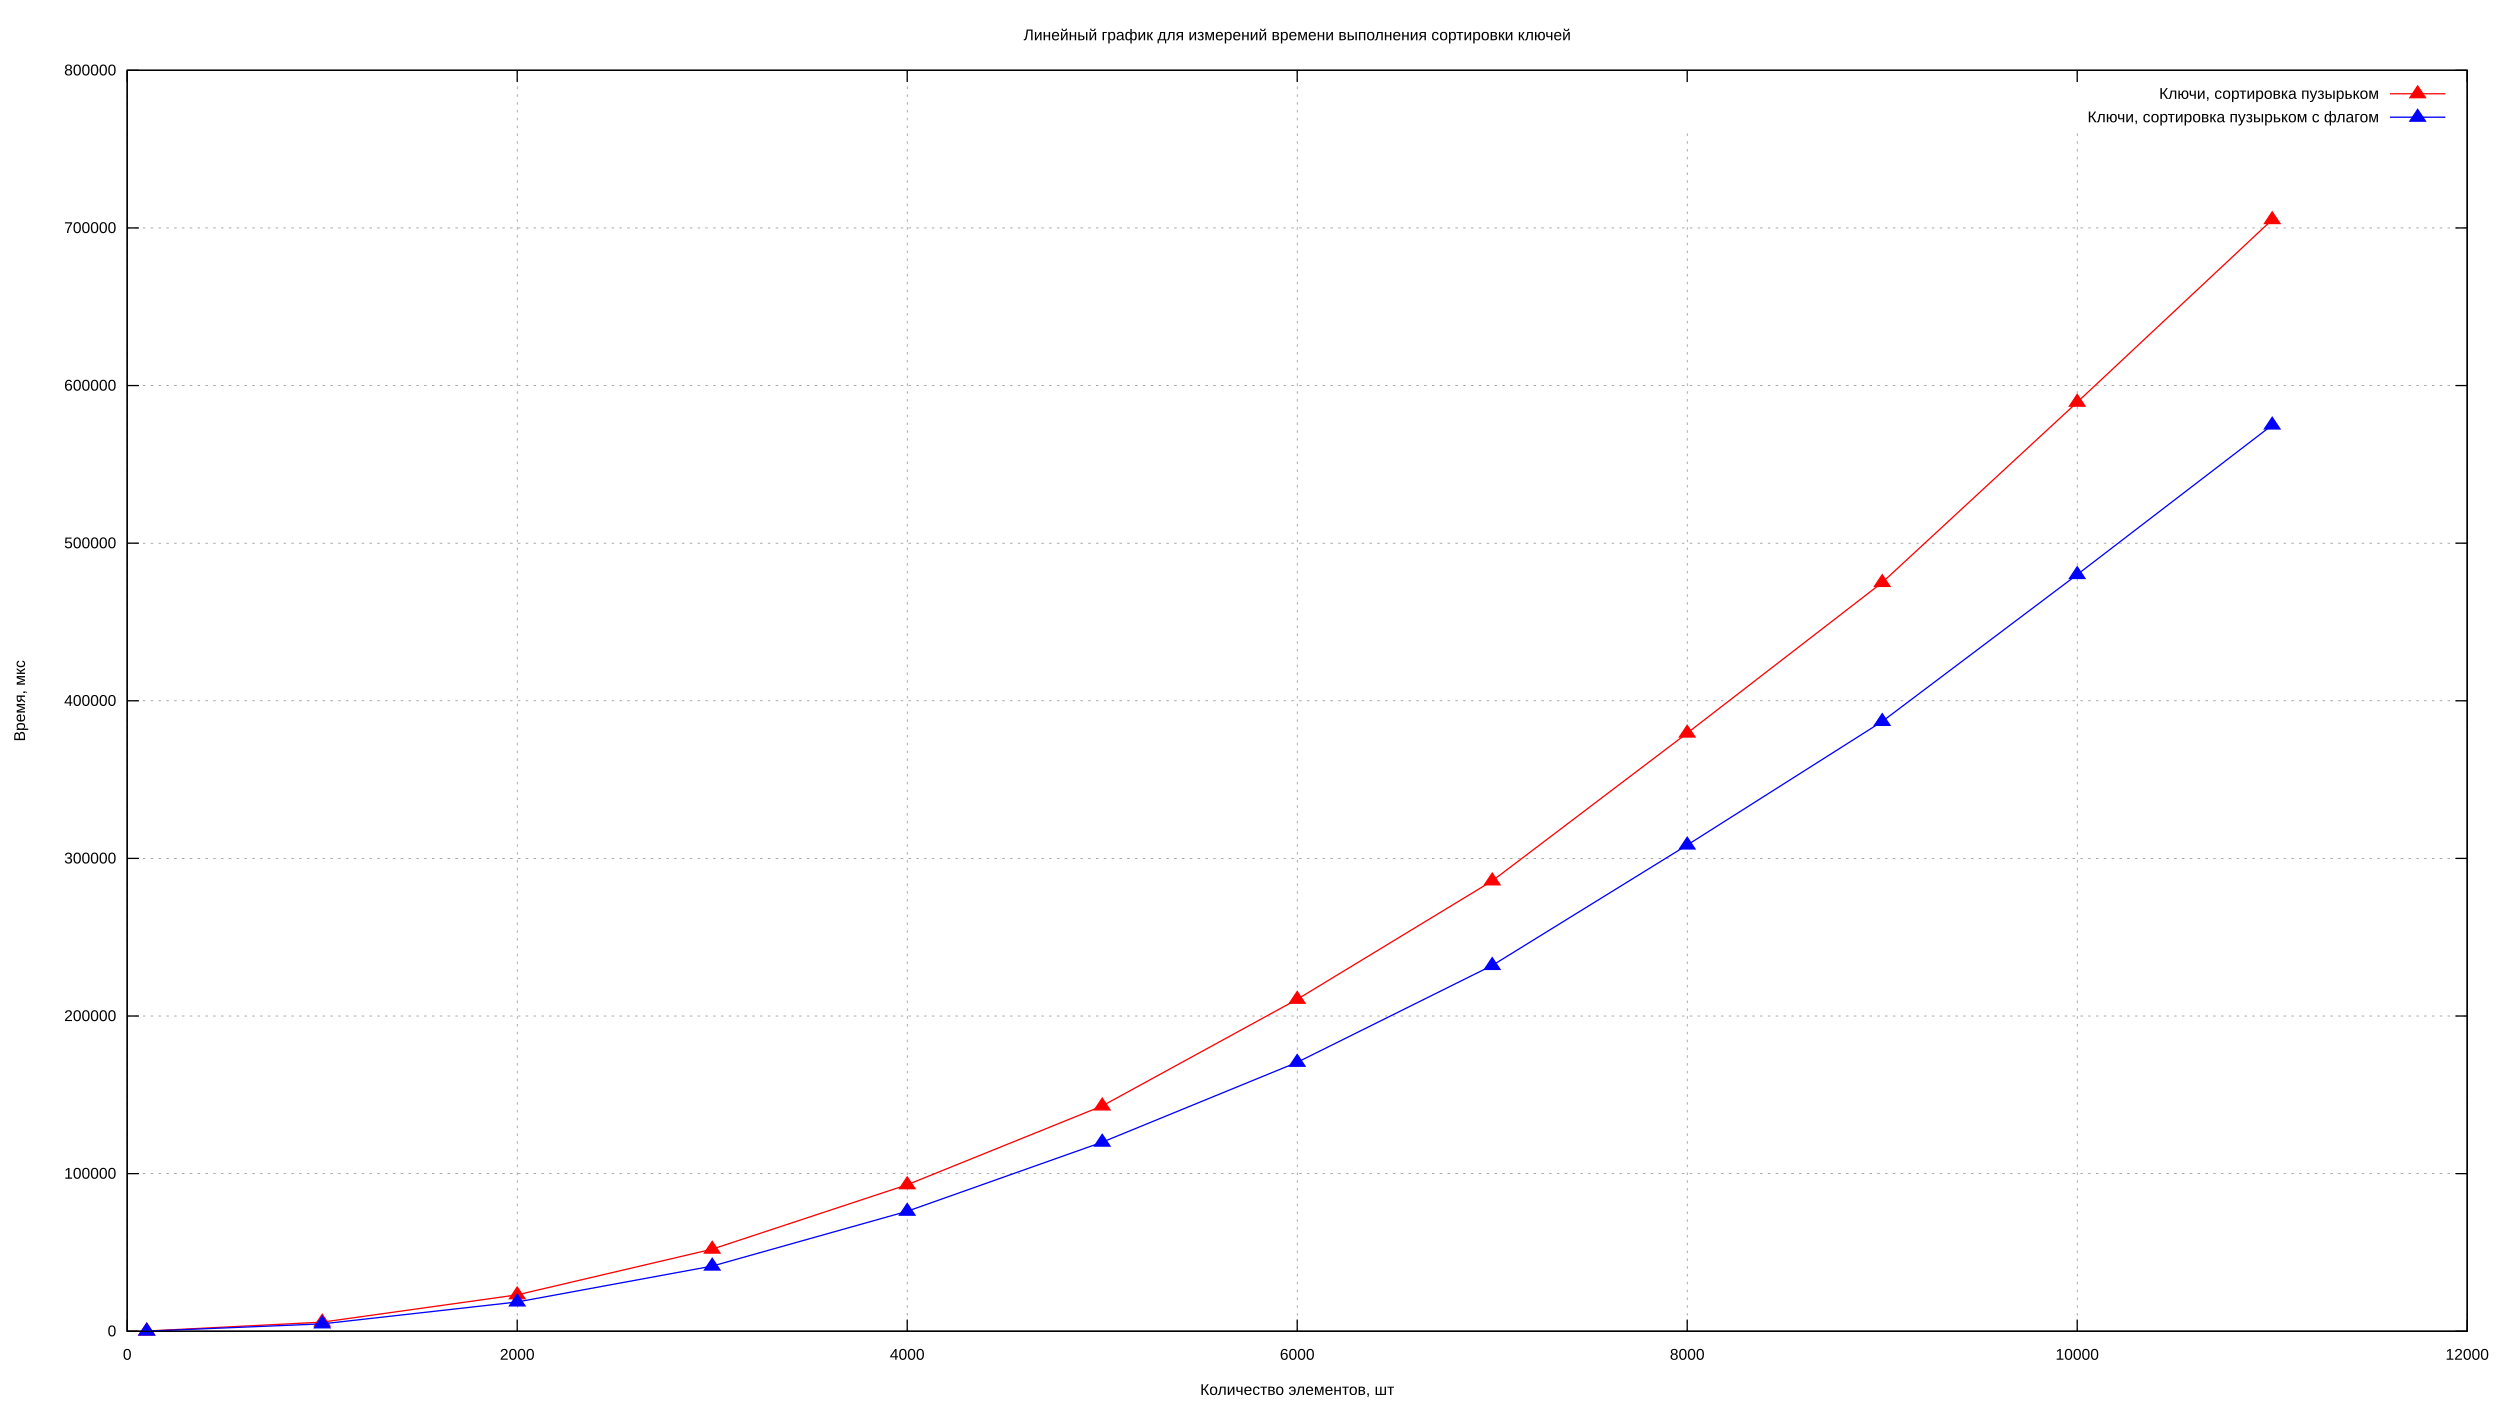
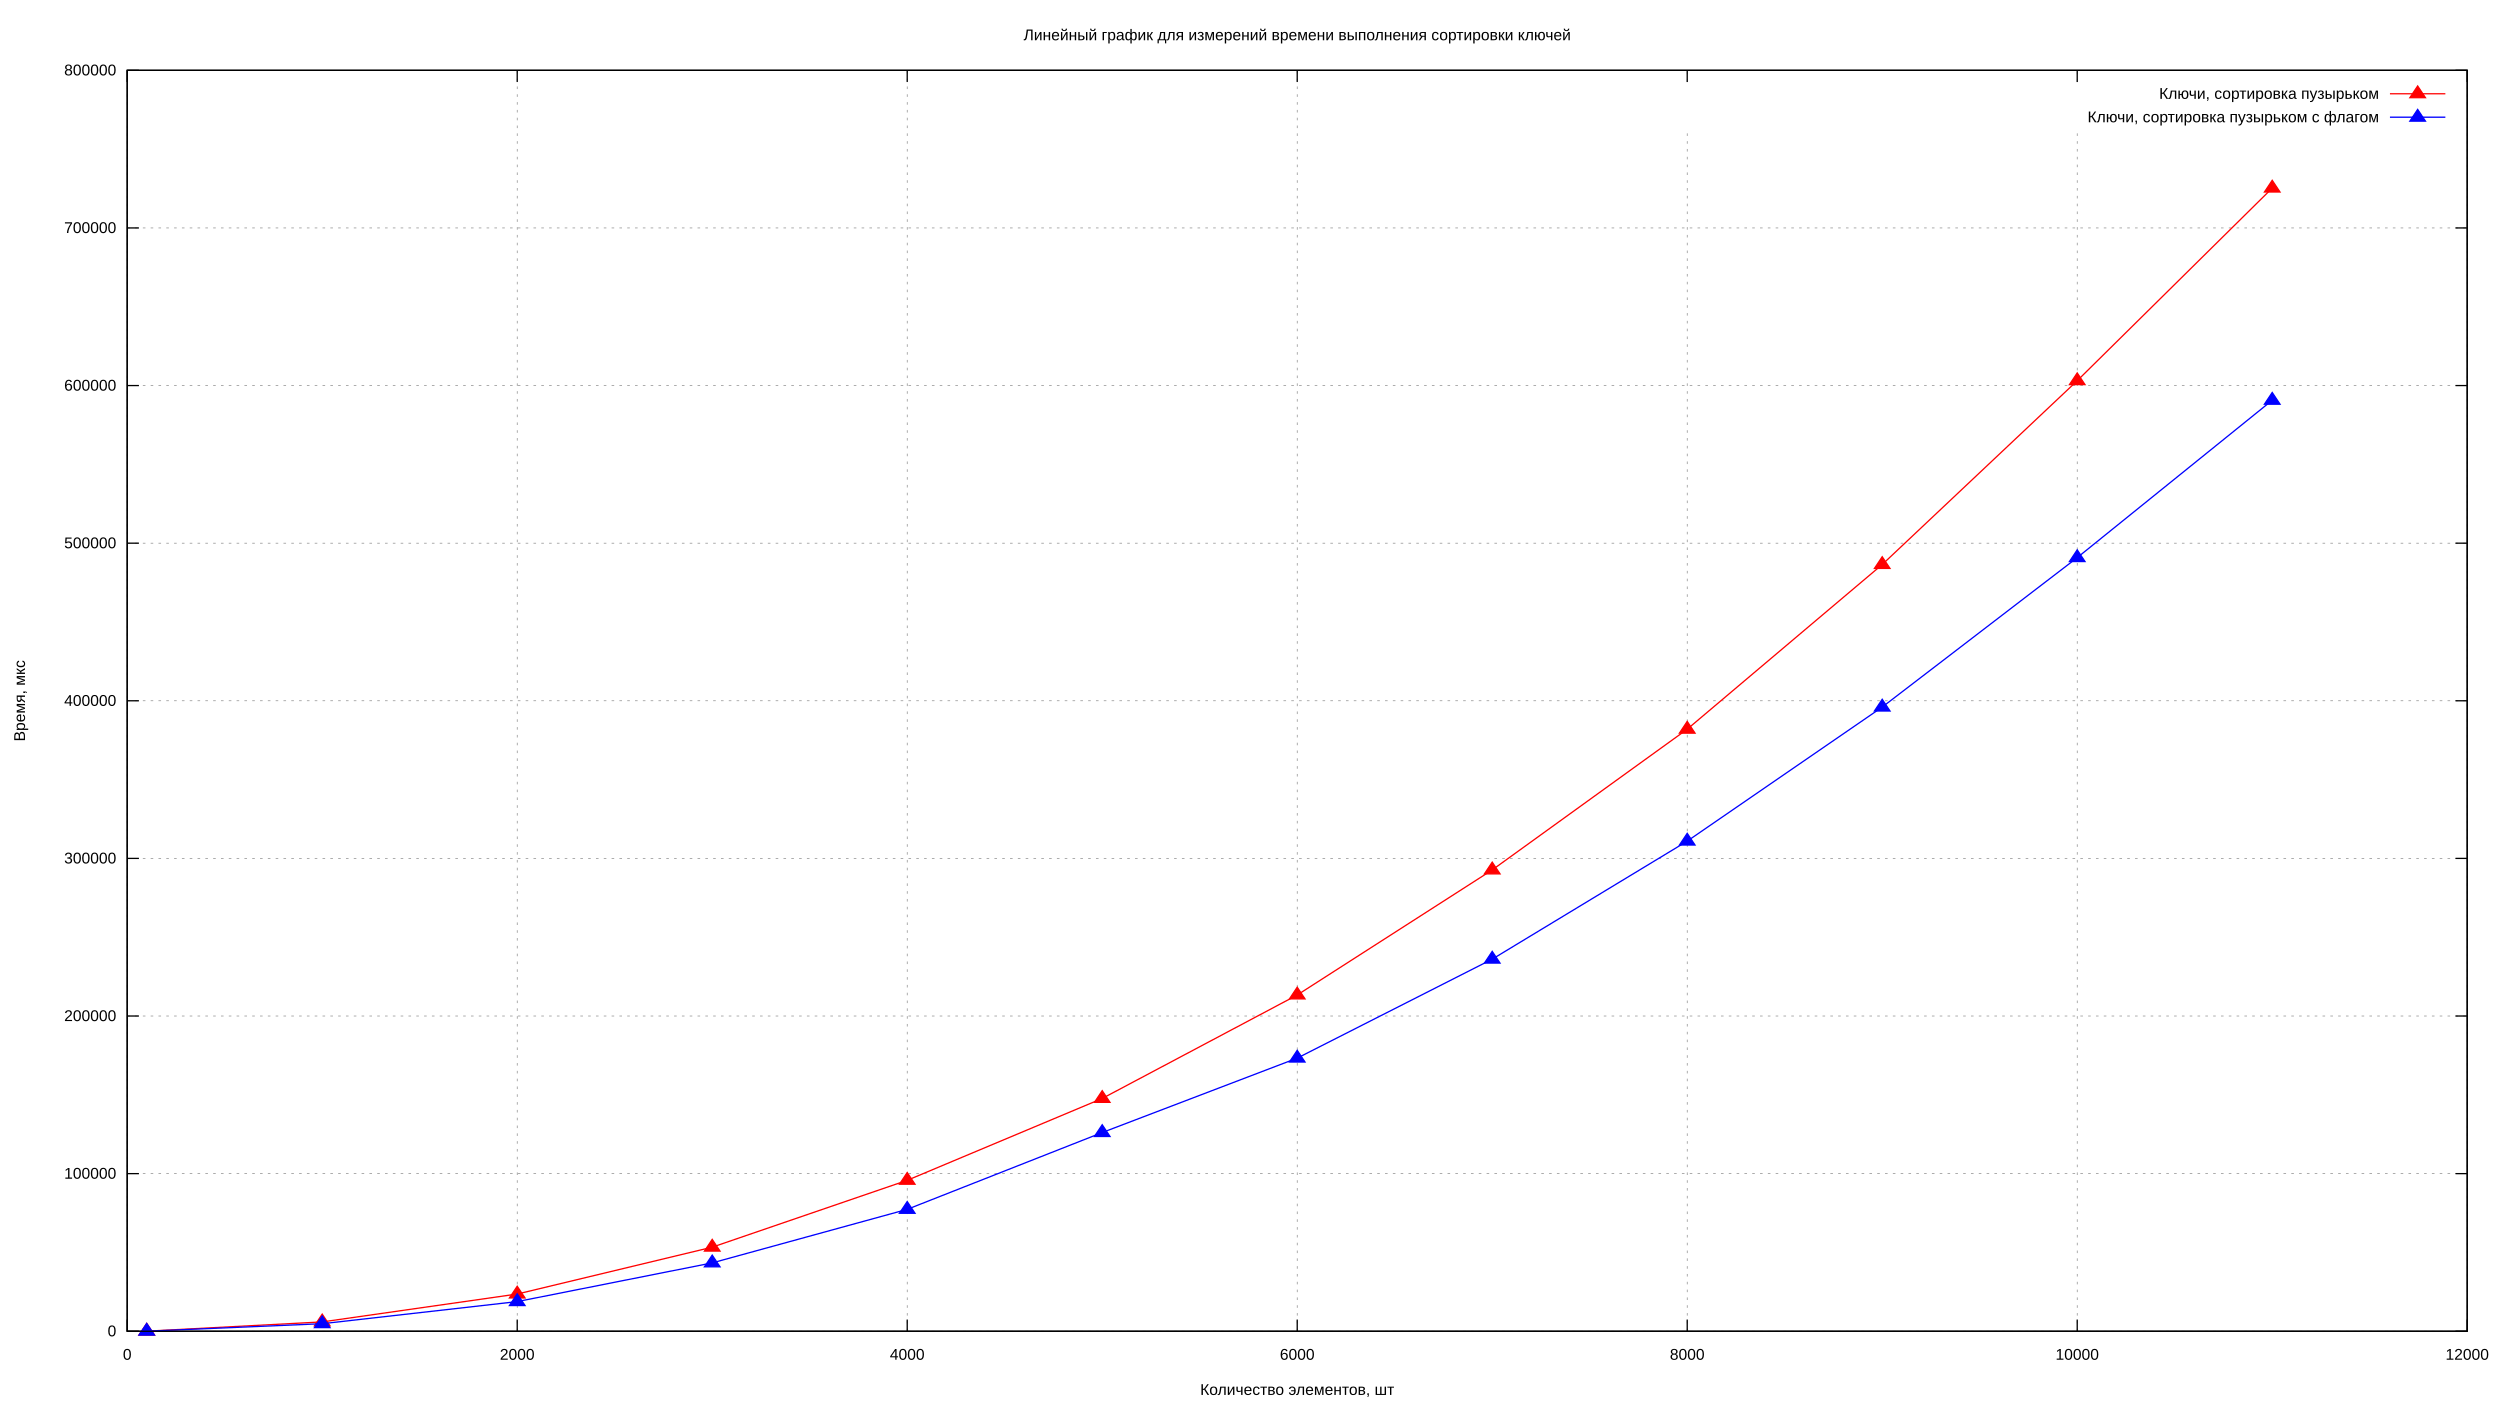
<svg xmlns="http://www.w3.org/2000/svg" xmlns:xlink="http://www.w3.org/1999/xlink" width="1920" height="1080" viewBox="0 0 1920 1080">
  <g id="gnuplot_canvas">
    <rect x="0" y="0" width="1920" height="1080" fill="none" />
    <defs>
      <circle id="gpDot" r="0.5" stroke-width="0.5" stroke="currentColor" />
      <path id="gpPt0" stroke-width="0.222" stroke="currentColor" d="M-1,0 h2 M0,-1 v2" />
      <path id="gpPt1" stroke-width="0.222" stroke="currentColor" d="M-1,-1 L1,1 M1,-1 L-1,1" />
      <path id="gpPt2" stroke-width="0.222" stroke="currentColor" d="M-1,0 L1,0 M0,-1 L0,1 M-1,-1 L1,1 M-1,1 L1,-1" />
      <rect id="gpPt3" stroke-width="0.222" stroke="currentColor" x="-1" y="-1" width="2" height="2" />
      <rect id="gpPt4" stroke-width="0.222" stroke="currentColor" fill="currentColor" x="-1" y="-1" width="2" height="2" />
      <circle id="gpPt5" stroke-width="0.222" stroke="currentColor" cx="0" cy="0" r="1" />
      <use xlink:href="#gpPt5" id="gpPt6" fill="currentColor" stroke="none" />
      <path id="gpPt7" stroke-width="0.222" stroke="currentColor" d="M0,-1.33 L-1.33,0.67 L1.33,0.67 z" />
      <use xlink:href="#gpPt7" id="gpPt8" fill="currentColor" stroke="none" />
      <use xlink:href="#gpPt7" id="gpPt9" stroke="currentColor" transform="rotate(180)" />
      <use xlink:href="#gpPt9" id="gpPt10" fill="currentColor" stroke="none" />
      <use xlink:href="#gpPt3" id="gpPt11" stroke="currentColor" transform="rotate(45)" />
      <use xlink:href="#gpPt11" id="gpPt12" fill="currentColor" stroke="none" />
      <path id="gpPt13" stroke-width="0.222" stroke="currentColor" d="M0,1.330 L1.265,0.411 L0.782,-1.067 L-0.782,-1.076 L-1.265,0.411 z" />
      <use xlink:href="#gpPt13" id="gpPt14" fill="currentColor" stroke="none" />
      <filter id="textbox" filterUnits="objectBoundingBox" x="0" y="0" height="1" width="1">
        <feFlood flood-color="white" flood-opacity="1" result="bgnd" />
        <feComposite in="SourceGraphic" in2="bgnd" operator="atop" />
      </filter>
      <filter id="greybox" filterUnits="objectBoundingBox" x="0" y="0" height="1" width="1">
        <feFlood flood-color="lightgrey" flood-opacity="1" result="grey" />
        <feComposite in="SourceGraphic" in2="grey" operator="atop" />
      </filter>
    </defs>
    <g fill="none" color="white" stroke="currentColor" stroke-width="1.00" stroke-linecap="butt" stroke-linejoin="miter">
</g>
    <g fill="none" color="black" stroke="currentColor" stroke-width="1.00" stroke-linecap="butt" stroke-linejoin="miter">
</g>
    <g fill="none" color="black" stroke="black" stroke-width="0.50" stroke-linecap="butt" stroke-linejoin="miter">
</g>
    <g fill="none" color="gray" stroke="currentColor" stroke-width="0.50" stroke-linecap="butt" stroke-linejoin="miter">
      <path stroke="gray" stroke-dasharray="2,4" class="gridline" d="M97.70,1022.40 L1894.82,1022.40  " />
    </g>
    <g fill="none" color="gray" stroke="gray" stroke-width="1.00" stroke-linecap="butt" stroke-linejoin="miter">
</g>
    <g fill="none" color="black" stroke="currentColor" stroke-width="1.00" stroke-linecap="butt" stroke-linejoin="miter">
      <path stroke="black" d="M97.70,1022.40 L106.70,1022.40 M1894.82,1022.40 L1885.82,1022.40  " />
      <g transform="translate(89.31,1026.30)" stroke="none" fill="black" font-family="Arial" font-size="12.00" text-anchor="end">
        <text>
          <tspan font-family="Arial"> 0</tspan>
        </text>
      </g>
    </g>
    <g fill="none" color="black" stroke="currentColor" stroke-width="1.00" stroke-linecap="butt" stroke-linejoin="miter">
</g>
    <g fill="none" color="black" stroke="black" stroke-width="0.50" stroke-linecap="butt" stroke-linejoin="miter">
</g>
    <g fill="none" color="gray" stroke="currentColor" stroke-width="0.50" stroke-linecap="butt" stroke-linejoin="miter">
      <path stroke="gray" stroke-dasharray="2,4" class="gridline" d="M97.70,901.35 L1894.82,901.35  " />
    </g>
    <g fill="none" color="gray" stroke="gray" stroke-width="1.00" stroke-linecap="butt" stroke-linejoin="miter">
</g>
    <g fill="none" color="black" stroke="currentColor" stroke-width="1.00" stroke-linecap="butt" stroke-linejoin="miter">
      <path stroke="black" d="M97.70,901.35 L106.70,901.35 M1894.82,901.35 L1885.82,901.35  " />
      <g transform="translate(89.31,905.25)" stroke="none" fill="black" font-family="Arial" font-size="12.00" text-anchor="end">
        <text>
          <tspan font-family="Arial"> 100000</tspan>
        </text>
      </g>
    </g>
    <g fill="none" color="black" stroke="currentColor" stroke-width="1.00" stroke-linecap="butt" stroke-linejoin="miter">
</g>
    <g fill="none" color="black" stroke="black" stroke-width="0.50" stroke-linecap="butt" stroke-linejoin="miter">
</g>
    <g fill="none" color="gray" stroke="currentColor" stroke-width="0.50" stroke-linecap="butt" stroke-linejoin="miter">
      <path stroke="gray" stroke-dasharray="2,4" class="gridline" d="M97.70,780.30 L1894.82,780.30  " />
    </g>
    <g fill="none" color="gray" stroke="gray" stroke-width="1.00" stroke-linecap="butt" stroke-linejoin="miter">
</g>
    <g fill="none" color="black" stroke="currentColor" stroke-width="1.00" stroke-linecap="butt" stroke-linejoin="miter">
      <path stroke="black" d="M97.70,780.30 L106.70,780.30 M1894.82,780.30 L1885.82,780.30  " />
      <g transform="translate(89.31,784.20)" stroke="none" fill="black" font-family="Arial" font-size="12.00" text-anchor="end">
        <text>
          <tspan font-family="Arial"> 200000</tspan>
        </text>
      </g>
    </g>
    <g fill="none" color="black" stroke="currentColor" stroke-width="1.00" stroke-linecap="butt" stroke-linejoin="miter">
</g>
    <g fill="none" color="black" stroke="black" stroke-width="0.50" stroke-linecap="butt" stroke-linejoin="miter">
</g>
    <g fill="none" color="gray" stroke="currentColor" stroke-width="0.50" stroke-linecap="butt" stroke-linejoin="miter">
      <path stroke="gray" stroke-dasharray="2,4" class="gridline" d="M97.70,659.25 L1894.82,659.25  " />
    </g>
    <g fill="none" color="gray" stroke="gray" stroke-width="1.00" stroke-linecap="butt" stroke-linejoin="miter">
</g>
    <g fill="none" color="black" stroke="currentColor" stroke-width="1.00" stroke-linecap="butt" stroke-linejoin="miter">
      <path stroke="black" d="M97.70,659.25 L106.70,659.25 M1894.82,659.25 L1885.82,659.25  " />
      <g transform="translate(89.31,663.15)" stroke="none" fill="black" font-family="Arial" font-size="12.00" text-anchor="end">
        <text>
          <tspan font-family="Arial"> 300000</tspan>
        </text>
      </g>
    </g>
    <g fill="none" color="black" stroke="currentColor" stroke-width="1.00" stroke-linecap="butt" stroke-linejoin="miter">
</g>
    <g fill="none" color="black" stroke="black" stroke-width="0.50" stroke-linecap="butt" stroke-linejoin="miter">
</g>
    <g fill="none" color="gray" stroke="currentColor" stroke-width="0.50" stroke-linecap="butt" stroke-linejoin="miter">
      <path stroke="gray" stroke-dasharray="2,4" class="gridline" d="M97.70,538.20 L1894.82,538.20  " />
    </g>
    <g fill="none" color="gray" stroke="gray" stroke-width="1.00" stroke-linecap="butt" stroke-linejoin="miter">
</g>
    <g fill="none" color="black" stroke="currentColor" stroke-width="1.00" stroke-linecap="butt" stroke-linejoin="miter">
      <path stroke="black" d="M97.70,538.20 L106.70,538.20 M1894.82,538.20 L1885.82,538.20  " />
      <g transform="translate(89.31,542.10)" stroke="none" fill="black" font-family="Arial" font-size="12.00" text-anchor="end">
        <text>
          <tspan font-family="Arial"> 400000</tspan>
        </text>
      </g>
    </g>
    <g fill="none" color="black" stroke="currentColor" stroke-width="1.00" stroke-linecap="butt" stroke-linejoin="miter">
</g>
    <g fill="none" color="black" stroke="black" stroke-width="0.50" stroke-linecap="butt" stroke-linejoin="miter">
</g>
    <g fill="none" color="gray" stroke="currentColor" stroke-width="0.50" stroke-linecap="butt" stroke-linejoin="miter">
      <path stroke="gray" stroke-dasharray="2,4" class="gridline" d="M97.70,417.16 L1894.82,417.16  " />
    </g>
    <g fill="none" color="gray" stroke="gray" stroke-width="1.00" stroke-linecap="butt" stroke-linejoin="miter">
</g>
    <g fill="none" color="black" stroke="currentColor" stroke-width="1.00" stroke-linecap="butt" stroke-linejoin="miter">
      <path stroke="black" d="M97.70,417.16 L106.70,417.16 M1894.82,417.16 L1885.82,417.16  " />
      <g transform="translate(89.31,421.06)" stroke="none" fill="black" font-family="Arial" font-size="12.00" text-anchor="end">
        <text>
          <tspan font-family="Arial"> 500000</tspan>
        </text>
      </g>
    </g>
    <g fill="none" color="black" stroke="currentColor" stroke-width="1.00" stroke-linecap="butt" stroke-linejoin="miter">
</g>
    <g fill="none" color="black" stroke="black" stroke-width="0.50" stroke-linecap="butt" stroke-linejoin="miter">
</g>
    <g fill="none" color="gray" stroke="currentColor" stroke-width="0.50" stroke-linecap="butt" stroke-linejoin="miter">
      <path stroke="gray" stroke-dasharray="2,4" class="gridline" d="M97.70,296.11 L1894.82,296.11  " />
    </g>
    <g fill="none" color="gray" stroke="gray" stroke-width="1.00" stroke-linecap="butt" stroke-linejoin="miter">
</g>
    <g fill="none" color="black" stroke="currentColor" stroke-width="1.00" stroke-linecap="butt" stroke-linejoin="miter">
      <path stroke="black" d="M97.70,296.11 L106.70,296.11 M1894.82,296.11 L1885.82,296.11  " />
      <g transform="translate(89.31,300.01)" stroke="none" fill="black" font-family="Arial" font-size="12.00" text-anchor="end">
        <text>
          <tspan font-family="Arial"> 600000</tspan>
        </text>
      </g>
    </g>
    <g fill="none" color="black" stroke="currentColor" stroke-width="1.00" stroke-linecap="butt" stroke-linejoin="miter">
</g>
    <g fill="none" color="black" stroke="black" stroke-width="0.50" stroke-linecap="butt" stroke-linejoin="miter">
</g>
    <g fill="none" color="gray" stroke="currentColor" stroke-width="0.50" stroke-linecap="butt" stroke-linejoin="miter">
      <path stroke="gray" stroke-dasharray="2,4" class="gridline" d="M97.70,175.06 L1894.82,175.06  " />
    </g>
    <g fill="none" color="gray" stroke="gray" stroke-width="1.00" stroke-linecap="butt" stroke-linejoin="miter">
</g>
    <g fill="none" color="black" stroke="currentColor" stroke-width="1.00" stroke-linecap="butt" stroke-linejoin="miter">
      <path stroke="black" d="M97.70,175.06 L106.70,175.06 M1894.82,175.06 L1885.82,175.06  " />
      <g transform="translate(89.31,178.96)" stroke="none" fill="black" font-family="Arial" font-size="12.00" text-anchor="end">
        <text>
          <tspan font-family="Arial"> 700000</tspan>
        </text>
      </g>
    </g>
    <g fill="none" color="black" stroke="currentColor" stroke-width="1.00" stroke-linecap="butt" stroke-linejoin="miter">
</g>
    <g fill="none" color="black" stroke="black" stroke-width="0.50" stroke-linecap="butt" stroke-linejoin="miter">
</g>
    <g fill="none" color="gray" stroke="currentColor" stroke-width="0.50" stroke-linecap="butt" stroke-linejoin="miter">
      <path stroke="gray" stroke-dasharray="2,4" class="gridline" d="M97.70,54.01 L1894.82,54.01  " />
    </g>
    <g fill="none" color="gray" stroke="gray" stroke-width="1.00" stroke-linecap="butt" stroke-linejoin="miter">
</g>
    <g fill="none" color="black" stroke="currentColor" stroke-width="1.00" stroke-linecap="butt" stroke-linejoin="miter">
      <path stroke="black" d="M97.70,54.01 L106.70,54.01 M1894.82,54.01 L1885.82,54.01  " />
      <g transform="translate(89.31,57.91)" stroke="none" fill="black" font-family="Arial" font-size="12.00" text-anchor="end">
        <text>
          <tspan font-family="Arial"> 800000</tspan>
        </text>
      </g>
    </g>
    <g fill="none" color="black" stroke="currentColor" stroke-width="1.00" stroke-linecap="butt" stroke-linejoin="miter">
</g>
    <g fill="none" color="black" stroke="black" stroke-width="0.50" stroke-linecap="butt" stroke-linejoin="miter">
</g>
    <g fill="none" color="gray" stroke="currentColor" stroke-width="0.50" stroke-linecap="butt" stroke-linejoin="miter">
      <path stroke="gray" stroke-dasharray="2,4" class="gridline" d="M97.70,1022.40 L97.70,54.01  " />
    </g>
    <g fill="none" color="gray" stroke="gray" stroke-width="1.00" stroke-linecap="butt" stroke-linejoin="miter">
</g>
    <g fill="none" color="black" stroke="currentColor" stroke-width="1.00" stroke-linecap="butt" stroke-linejoin="miter">
      <path stroke="black" d="M97.70,1022.40 L97.70,1013.40 M97.70,54.01 L97.70,63.01  " />
      <g transform="translate(97.70,1044.30)" stroke="none" fill="black" font-family="Arial" font-size="12.00" text-anchor="middle">
        <text>
          <tspan font-family="Arial"> 0</tspan>
        </text>
      </g>
    </g>
    <g fill="none" color="black" stroke="currentColor" stroke-width="1.00" stroke-linecap="butt" stroke-linejoin="miter">
</g>
    <g fill="none" color="black" stroke="black" stroke-width="0.50" stroke-linecap="butt" stroke-linejoin="miter">
</g>
    <g fill="none" color="gray" stroke="currentColor" stroke-width="0.50" stroke-linecap="butt" stroke-linejoin="miter">
      <path stroke="gray" stroke-dasharray="2,4" class="gridline" d="M397.22,1022.40 L397.22,54.01  " />
    </g>
    <g fill="none" color="gray" stroke="gray" stroke-width="1.00" stroke-linecap="butt" stroke-linejoin="miter">
</g>
    <g fill="none" color="black" stroke="currentColor" stroke-width="1.00" stroke-linecap="butt" stroke-linejoin="miter">
      <path stroke="black" d="M397.22,1022.40 L397.22,1013.40 M397.22,54.01 L397.22,63.01  " />
      <g transform="translate(397.22,1044.30)" stroke="none" fill="black" font-family="Arial" font-size="12.00" text-anchor="middle">
        <text>
          <tspan font-family="Arial"> 2000</tspan>
        </text>
      </g>
    </g>
    <g fill="none" color="black" stroke="currentColor" stroke-width="1.00" stroke-linecap="butt" stroke-linejoin="miter">
</g>
    <g fill="none" color="black" stroke="black" stroke-width="0.50" stroke-linecap="butt" stroke-linejoin="miter">
</g>
    <g fill="none" color="gray" stroke="currentColor" stroke-width="0.50" stroke-linecap="butt" stroke-linejoin="miter">
      <path stroke="gray" stroke-dasharray="2,4" class="gridline" d="M696.74,1022.40 L696.74,54.01  " />
    </g>
    <g fill="none" color="gray" stroke="gray" stroke-width="1.00" stroke-linecap="butt" stroke-linejoin="miter">
</g>
    <g fill="none" color="black" stroke="currentColor" stroke-width="1.00" stroke-linecap="butt" stroke-linejoin="miter">
      <path stroke="black" d="M696.74,1022.40 L696.74,1013.40 M696.74,54.01 L696.74,63.01  " />
      <g transform="translate(696.74,1044.30)" stroke="none" fill="black" font-family="Arial" font-size="12.00" text-anchor="middle">
        <text>
          <tspan font-family="Arial"> 4000</tspan>
        </text>
      </g>
    </g>
    <g fill="none" color="black" stroke="currentColor" stroke-width="1.00" stroke-linecap="butt" stroke-linejoin="miter">
</g>
    <g fill="none" color="black" stroke="black" stroke-width="0.50" stroke-linecap="butt" stroke-linejoin="miter">
</g>
    <g fill="none" color="gray" stroke="currentColor" stroke-width="0.50" stroke-linecap="butt" stroke-linejoin="miter">
      <path stroke="gray" stroke-dasharray="2,4" class="gridline" d="M996.26,1022.40 L996.26,54.01  " />
    </g>
    <g fill="none" color="gray" stroke="gray" stroke-width="1.00" stroke-linecap="butt" stroke-linejoin="miter">
</g>
    <g fill="none" color="black" stroke="currentColor" stroke-width="1.00" stroke-linecap="butt" stroke-linejoin="miter">
      <path stroke="black" d="M996.26,1022.40 L996.26,1013.40 M996.26,54.01 L996.26,63.01  " />
      <g transform="translate(996.26,1044.30)" stroke="none" fill="black" font-family="Arial" font-size="12.00" text-anchor="middle">
        <text>
          <tspan font-family="Arial"> 6000</tspan>
        </text>
      </g>
    </g>
    <g fill="none" color="black" stroke="currentColor" stroke-width="1.00" stroke-linecap="butt" stroke-linejoin="miter">
</g>
    <g fill="none" color="black" stroke="black" stroke-width="0.50" stroke-linecap="butt" stroke-linejoin="miter">
</g>
    <g fill="none" color="gray" stroke="currentColor" stroke-width="0.50" stroke-linecap="butt" stroke-linejoin="miter">
      <path stroke="gray" stroke-dasharray="2,4" class="gridline" d="M1295.78,1022.40 L1295.78,99.01 M1295.78,63.01 L1295.78,54.01  " />
    </g>
    <g fill="none" color="gray" stroke="gray" stroke-width="1.00" stroke-linecap="butt" stroke-linejoin="miter">
</g>
    <g fill="none" color="black" stroke="currentColor" stroke-width="1.00" stroke-linecap="butt" stroke-linejoin="miter">
      <path stroke="black" d="M1295.78,1022.40 L1295.78,1013.40 M1295.78,54.01 L1295.78,63.01  " />
      <g transform="translate(1295.78,1044.30)" stroke="none" fill="black" font-family="Arial" font-size="12.00" text-anchor="middle">
        <text>
          <tspan font-family="Arial"> 8000</tspan>
        </text>
      </g>
    </g>
    <g fill="none" color="black" stroke="currentColor" stroke-width="1.00" stroke-linecap="butt" stroke-linejoin="miter">
</g>
    <g fill="none" color="black" stroke="black" stroke-width="0.50" stroke-linecap="butt" stroke-linejoin="miter">
</g>
    <g fill="none" color="gray" stroke="currentColor" stroke-width="0.50" stroke-linecap="butt" stroke-linejoin="miter">
      <path stroke="gray" stroke-dasharray="2,4" class="gridline" d="M1595.30,1022.40 L1595.30,99.01 M1595.30,63.01 L1595.30,54.01  " />
    </g>
    <g fill="none" color="gray" stroke="gray" stroke-width="1.00" stroke-linecap="butt" stroke-linejoin="miter">
</g>
    <g fill="none" color="black" stroke="currentColor" stroke-width="1.00" stroke-linecap="butt" stroke-linejoin="miter">
      <path stroke="black" d="M1595.30,1022.40 L1595.30,1013.40 M1595.30,54.01 L1595.30,63.01  " />
      <g transform="translate(1595.30,1044.30)" stroke="none" fill="black" font-family="Arial" font-size="12.00" text-anchor="middle">
        <text>
          <tspan font-family="Arial"> 10000</tspan>
        </text>
      </g>
    </g>
    <g fill="none" color="black" stroke="currentColor" stroke-width="1.00" stroke-linecap="butt" stroke-linejoin="miter">
</g>
    <g fill="none" color="black" stroke="black" stroke-width="0.50" stroke-linecap="butt" stroke-linejoin="miter">
</g>
    <g fill="none" color="gray" stroke="currentColor" stroke-width="0.50" stroke-linecap="butt" stroke-linejoin="miter">
      <path stroke="gray" stroke-dasharray="2,4" class="gridline" d="M1894.82,1022.40 L1894.82,54.01  " />
    </g>
    <g fill="none" color="gray" stroke="gray" stroke-width="1.00" stroke-linecap="butt" stroke-linejoin="miter">
</g>
    <g fill="none" color="black" stroke="currentColor" stroke-width="1.00" stroke-linecap="butt" stroke-linejoin="miter">
      <path stroke="black" d="M1894.82,1022.40 L1894.82,1013.40 M1894.82,54.01 L1894.82,63.01  " />
      <g transform="translate(1894.82,1044.30)" stroke="none" fill="black" font-family="Arial" font-size="12.00" text-anchor="middle">
        <text>
          <tspan font-family="Arial"> 12000</tspan>
        </text>
      </g>
    </g>
    <g fill="none" color="black" stroke="currentColor" stroke-width="1.00" stroke-linecap="butt" stroke-linejoin="miter">
</g>
    <g fill="none" color="black" stroke="currentColor" stroke-width="1.00" stroke-linecap="butt" stroke-linejoin="miter">
      <path stroke="black" d="M97.70,54.01 L97.70,1022.40 L1894.82,1022.40 L1894.82,54.01 L97.70,54.01 Z  " />
    </g>
    <g fill="none" color="black" stroke="currentColor" stroke-width="1.00" stroke-linecap="butt" stroke-linejoin="miter">
</g>
    <g id="gnuplot_plot_1">
      <g fill="none" color="black" stroke="currentColor" stroke-width="1.00" stroke-linecap="butt" stroke-linejoin="miter">
        <g transform="translate(1827.09,75.91)" stroke="none" fill="black" font-family="Arial" font-size="12.00" text-anchor="end">
          <text>
            <tspan font-family="Arial">Ключи, сортировка пузырьком</tspan>
          </text>
        </g>
      </g>
      <g fill="none" color="black" stroke="currentColor" stroke-width="1.00" stroke-linecap="butt" stroke-linejoin="miter">
-         <path stroke="rgb(255,   0,   0)" d="M1835.48,72.01 L1878.04,72.01 M112.68,1022.21 L247.46,1015.39 L397.22,994.43 L546.98,959.35 L696.74,909.88 L846.50,849.35   L996.26,767.45 L1146.02,676.52 L1295.78,563.01 L1445.54,447.37 L1595.30,308.89 L1745.06,168.68  " />
-         <use xlink:href="#gpPt8" transform="translate(112.68,1022.21) scale(4.50)" color="rgb(255,   0,   0)" />
-         <use xlink:href="#gpPt8" transform="translate(247.46,1015.39) scale(4.50)" color="rgb(255,   0,   0)" />
-         <use xlink:href="#gpPt8" transform="translate(397.22,994.43) scale(4.50)" color="rgb(255,   0,   0)" />
-         <use xlink:href="#gpPt8" transform="translate(546.98,959.35) scale(4.50)" color="rgb(255,   0,   0)" />
-         <use xlink:href="#gpPt8" transform="translate(696.74,909.88) scale(4.50)" color="rgb(255,   0,   0)" />
-         <use xlink:href="#gpPt8" transform="translate(846.50,849.35) scale(4.50)" color="rgb(255,   0,   0)" />
-         <use xlink:href="#gpPt8" transform="translate(996.26,767.45) scale(4.50)" color="rgb(255,   0,   0)" />
-         <use xlink:href="#gpPt8" transform="translate(1146.02,676.52) scale(4.50)" color="rgb(255,   0,   0)" />
-         <use xlink:href="#gpPt8" transform="translate(1295.78,563.01) scale(4.50)" color="rgb(255,   0,   0)" />
-         <use xlink:href="#gpPt8" transform="translate(1445.54,447.37) scale(4.50)" color="rgb(255,   0,   0)" />
-         <use xlink:href="#gpPt8" transform="translate(1595.30,308.89) scale(4.50)" color="rgb(255,   0,   0)" />
-         <use xlink:href="#gpPt8" transform="translate(1745.06,168.68) scale(4.50)" color="rgb(255,   0,   0)" />
+         <path stroke="rgb(255,   0,   0)" d="M1835.48,72.01 L1878.04,72.01 M112.68,1022.33 L247.46,1015.22 L397.22,993.81 L546.98,957.82 L696.74,906.47 L846.50,843.61   L996.26,764.15 L1146.02,668.10 L1295.78,560.02 L1445.54,433.55 L1595.30,292.39 L1745.06,144.46  " />
+         <use xlink:href="#gpPt8" transform="translate(112.68,1022.33) scale(4.50)" color="rgb(255,   0,   0)" />
+         <use xlink:href="#gpPt8" transform="translate(247.46,1015.22) scale(4.50)" color="rgb(255,   0,   0)" />
+         <use xlink:href="#gpPt8" transform="translate(397.22,993.81) scale(4.50)" color="rgb(255,   0,   0)" />
+         <use xlink:href="#gpPt8" transform="translate(546.98,957.82) scale(4.50)" color="rgb(255,   0,   0)" />
+         <use xlink:href="#gpPt8" transform="translate(696.74,906.47) scale(4.50)" color="rgb(255,   0,   0)" />
+         <use xlink:href="#gpPt8" transform="translate(846.50,843.61) scale(4.50)" color="rgb(255,   0,   0)" />
+         <use xlink:href="#gpPt8" transform="translate(996.26,764.15) scale(4.50)" color="rgb(255,   0,   0)" />
+         <use xlink:href="#gpPt8" transform="translate(1146.02,668.10) scale(4.50)" color="rgb(255,   0,   0)" />
+         <use xlink:href="#gpPt8" transform="translate(1295.78,560.02) scale(4.50)" color="rgb(255,   0,   0)" />
+         <use xlink:href="#gpPt8" transform="translate(1445.54,433.55) scale(4.50)" color="rgb(255,   0,   0)" />
+         <use xlink:href="#gpPt8" transform="translate(1595.30,292.39) scale(4.50)" color="rgb(255,   0,   0)" />
+         <use xlink:href="#gpPt8" transform="translate(1745.06,144.46) scale(4.50)" color="rgb(255,   0,   0)" />
        <use xlink:href="#gpPt8" transform="translate(1856.76,72.01) scale(4.50)" color="rgb(255,   0,   0)" />
      </g>
    </g>
    <g id="gnuplot_plot_2">
      <g fill="none" color="black" stroke="currentColor" stroke-width="1.00" stroke-linecap="butt" stroke-linejoin="miter">
        <g transform="translate(1827.09,93.91)" stroke="none" fill="black" font-family="Arial" font-size="12.00" text-anchor="end">
          <text>
            <tspan font-family="Arial">Ключи, сортировка пузырьком с флагом</tspan>
          </text>
        </g>
      </g>
      <g fill="none" color="black" stroke="currentColor" stroke-width="1.00" stroke-linecap="butt" stroke-linejoin="miter">
-         <path stroke="rgb(  0,   0, 255)" d="M1835.48,90.01 L1878.04,90.01 M112.68,1022.30 L247.46,1016.72 L397.22,999.90 L546.98,972.35 L696.74,930.24 L846.50,877.18   L996.26,815.82 L1146.02,741.47 L1295.78,648.98 L1445.54,554.07 L1595.30,441.28 L1745.06,326.44  " />
-         <use xlink:href="#gpPt8" transform="translate(112.68,1022.30) scale(4.50)" color="rgb(  0,   0, 255)" />
-         <use xlink:href="#gpPt8" transform="translate(247.46,1016.72) scale(4.50)" color="rgb(  0,   0, 255)" />
-         <use xlink:href="#gpPt8" transform="translate(397.22,999.90) scale(4.50)" color="rgb(  0,   0, 255)" />
-         <use xlink:href="#gpPt8" transform="translate(546.98,972.35) scale(4.50)" color="rgb(  0,   0, 255)" />
-         <use xlink:href="#gpPt8" transform="translate(696.74,930.24) scale(4.50)" color="rgb(  0,   0, 255)" />
-         <use xlink:href="#gpPt8" transform="translate(846.50,877.18) scale(4.50)" color="rgb(  0,   0, 255)" />
-         <use xlink:href="#gpPt8" transform="translate(996.26,815.82) scale(4.50)" color="rgb(  0,   0, 255)" />
-         <use xlink:href="#gpPt8" transform="translate(1146.02,741.47) scale(4.50)" color="rgb(  0,   0, 255)" />
-         <use xlink:href="#gpPt8" transform="translate(1295.78,648.98) scale(4.50)" color="rgb(  0,   0, 255)" />
-         <use xlink:href="#gpPt8" transform="translate(1445.54,554.07) scale(4.50)" color="rgb(  0,   0, 255)" />
-         <use xlink:href="#gpPt8" transform="translate(1595.30,441.28) scale(4.50)" color="rgb(  0,   0, 255)" />
-         <use xlink:href="#gpPt8" transform="translate(1745.06,326.44) scale(4.50)" color="rgb(  0,   0, 255)" />
+         <path stroke="rgb(  0,   0, 255)" d="M1835.48,90.01 L1878.04,90.01 M112.68,1022.35 L247.46,1016.60 L397.22,999.62 L546.98,969.89 L696.74,928.76 L846.50,869.78   L996.26,812.63 L1146.02,736.63 L1295.78,645.98 L1445.54,543.03 L1595.30,428.26 L1745.06,307.40  " />
+         <use xlink:href="#gpPt8" transform="translate(112.68,1022.35) scale(4.50)" color="rgb(  0,   0, 255)" />
+         <use xlink:href="#gpPt8" transform="translate(247.46,1016.60) scale(4.50)" color="rgb(  0,   0, 255)" />
+         <use xlink:href="#gpPt8" transform="translate(397.22,999.62) scale(4.50)" color="rgb(  0,   0, 255)" />
+         <use xlink:href="#gpPt8" transform="translate(546.98,969.89) scale(4.50)" color="rgb(  0,   0, 255)" />
+         <use xlink:href="#gpPt8" transform="translate(696.74,928.76) scale(4.50)" color="rgb(  0,   0, 255)" />
+         <use xlink:href="#gpPt8" transform="translate(846.50,869.78) scale(4.50)" color="rgb(  0,   0, 255)" />
+         <use xlink:href="#gpPt8" transform="translate(996.26,812.63) scale(4.50)" color="rgb(  0,   0, 255)" />
+         <use xlink:href="#gpPt8" transform="translate(1146.02,736.63) scale(4.50)" color="rgb(  0,   0, 255)" />
+         <use xlink:href="#gpPt8" transform="translate(1295.78,645.98) scale(4.50)" color="rgb(  0,   0, 255)" />
+         <use xlink:href="#gpPt8" transform="translate(1445.54,543.03) scale(4.50)" color="rgb(  0,   0, 255)" />
+         <use xlink:href="#gpPt8" transform="translate(1595.30,428.26) scale(4.50)" color="rgb(  0,   0, 255)" />
+         <use xlink:href="#gpPt8" transform="translate(1745.06,307.40) scale(4.50)" color="rgb(  0,   0, 255)" />
        <use xlink:href="#gpPt8" transform="translate(1856.76,90.01) scale(4.50)" color="rgb(  0,   0, 255)" />
      </g>
    </g>
    <g fill="none" color="white" stroke="rgb(  0,   0, 255)" stroke-width="2.00" stroke-linecap="butt" stroke-linejoin="miter">
</g>
    <g fill="none" color="black" stroke="currentColor" stroke-width="2.00" stroke-linecap="butt" stroke-linejoin="miter">
</g>
    <g fill="none" color="black" stroke="black" stroke-width="1.00" stroke-linecap="butt" stroke-linejoin="miter">
</g>
    <g fill="none" color="black" stroke="currentColor" stroke-width="1.00" stroke-linecap="butt" stroke-linejoin="miter">
      <path stroke="black" d="M97.70,54.01 L97.70,1022.40 L1894.82,1022.40 L1894.82,54.01 L97.70,54.01 Z  " />
      <g transform="translate(19.18,538.21) rotate(270.00)" stroke="none" fill="black" font-family="Arial" font-size="12.00" text-anchor="middle">
        <text>
          <tspan font-family="Arial">Время, мкс</tspan>
        </text>
      </g>
    </g>
    <g fill="none" color="black" stroke="currentColor" stroke-width="1.00" stroke-linecap="butt" stroke-linejoin="miter">
      <g transform="translate(996.26,1071.30)" stroke="none" fill="black" font-family="Arial" font-size="12.00" text-anchor="middle">
        <text>
          <tspan font-family="Arial">Количество элементов, шт</tspan>
        </text>
      </g>
    </g>
    <g fill="none" color="black" stroke="currentColor" stroke-width="1.00" stroke-linecap="butt" stroke-linejoin="miter">
</g>
    <g fill="none" color="black" stroke="currentColor" stroke-width="1.00" stroke-linecap="butt" stroke-linejoin="miter">
      <g transform="translate(996.26,30.91)" stroke="none" fill="black" font-family="Arial" font-size="12.00" text-anchor="middle">
        <text>
          <tspan font-family="Arial">Линейный график для измерений времени выполнения сортировки ключей</tspan>
        </text>
      </g>
    </g>
    <g fill="none" color="black" stroke="currentColor" stroke-width="1.00" stroke-linecap="butt" stroke-linejoin="miter">
</g>
  </g>
</svg>
